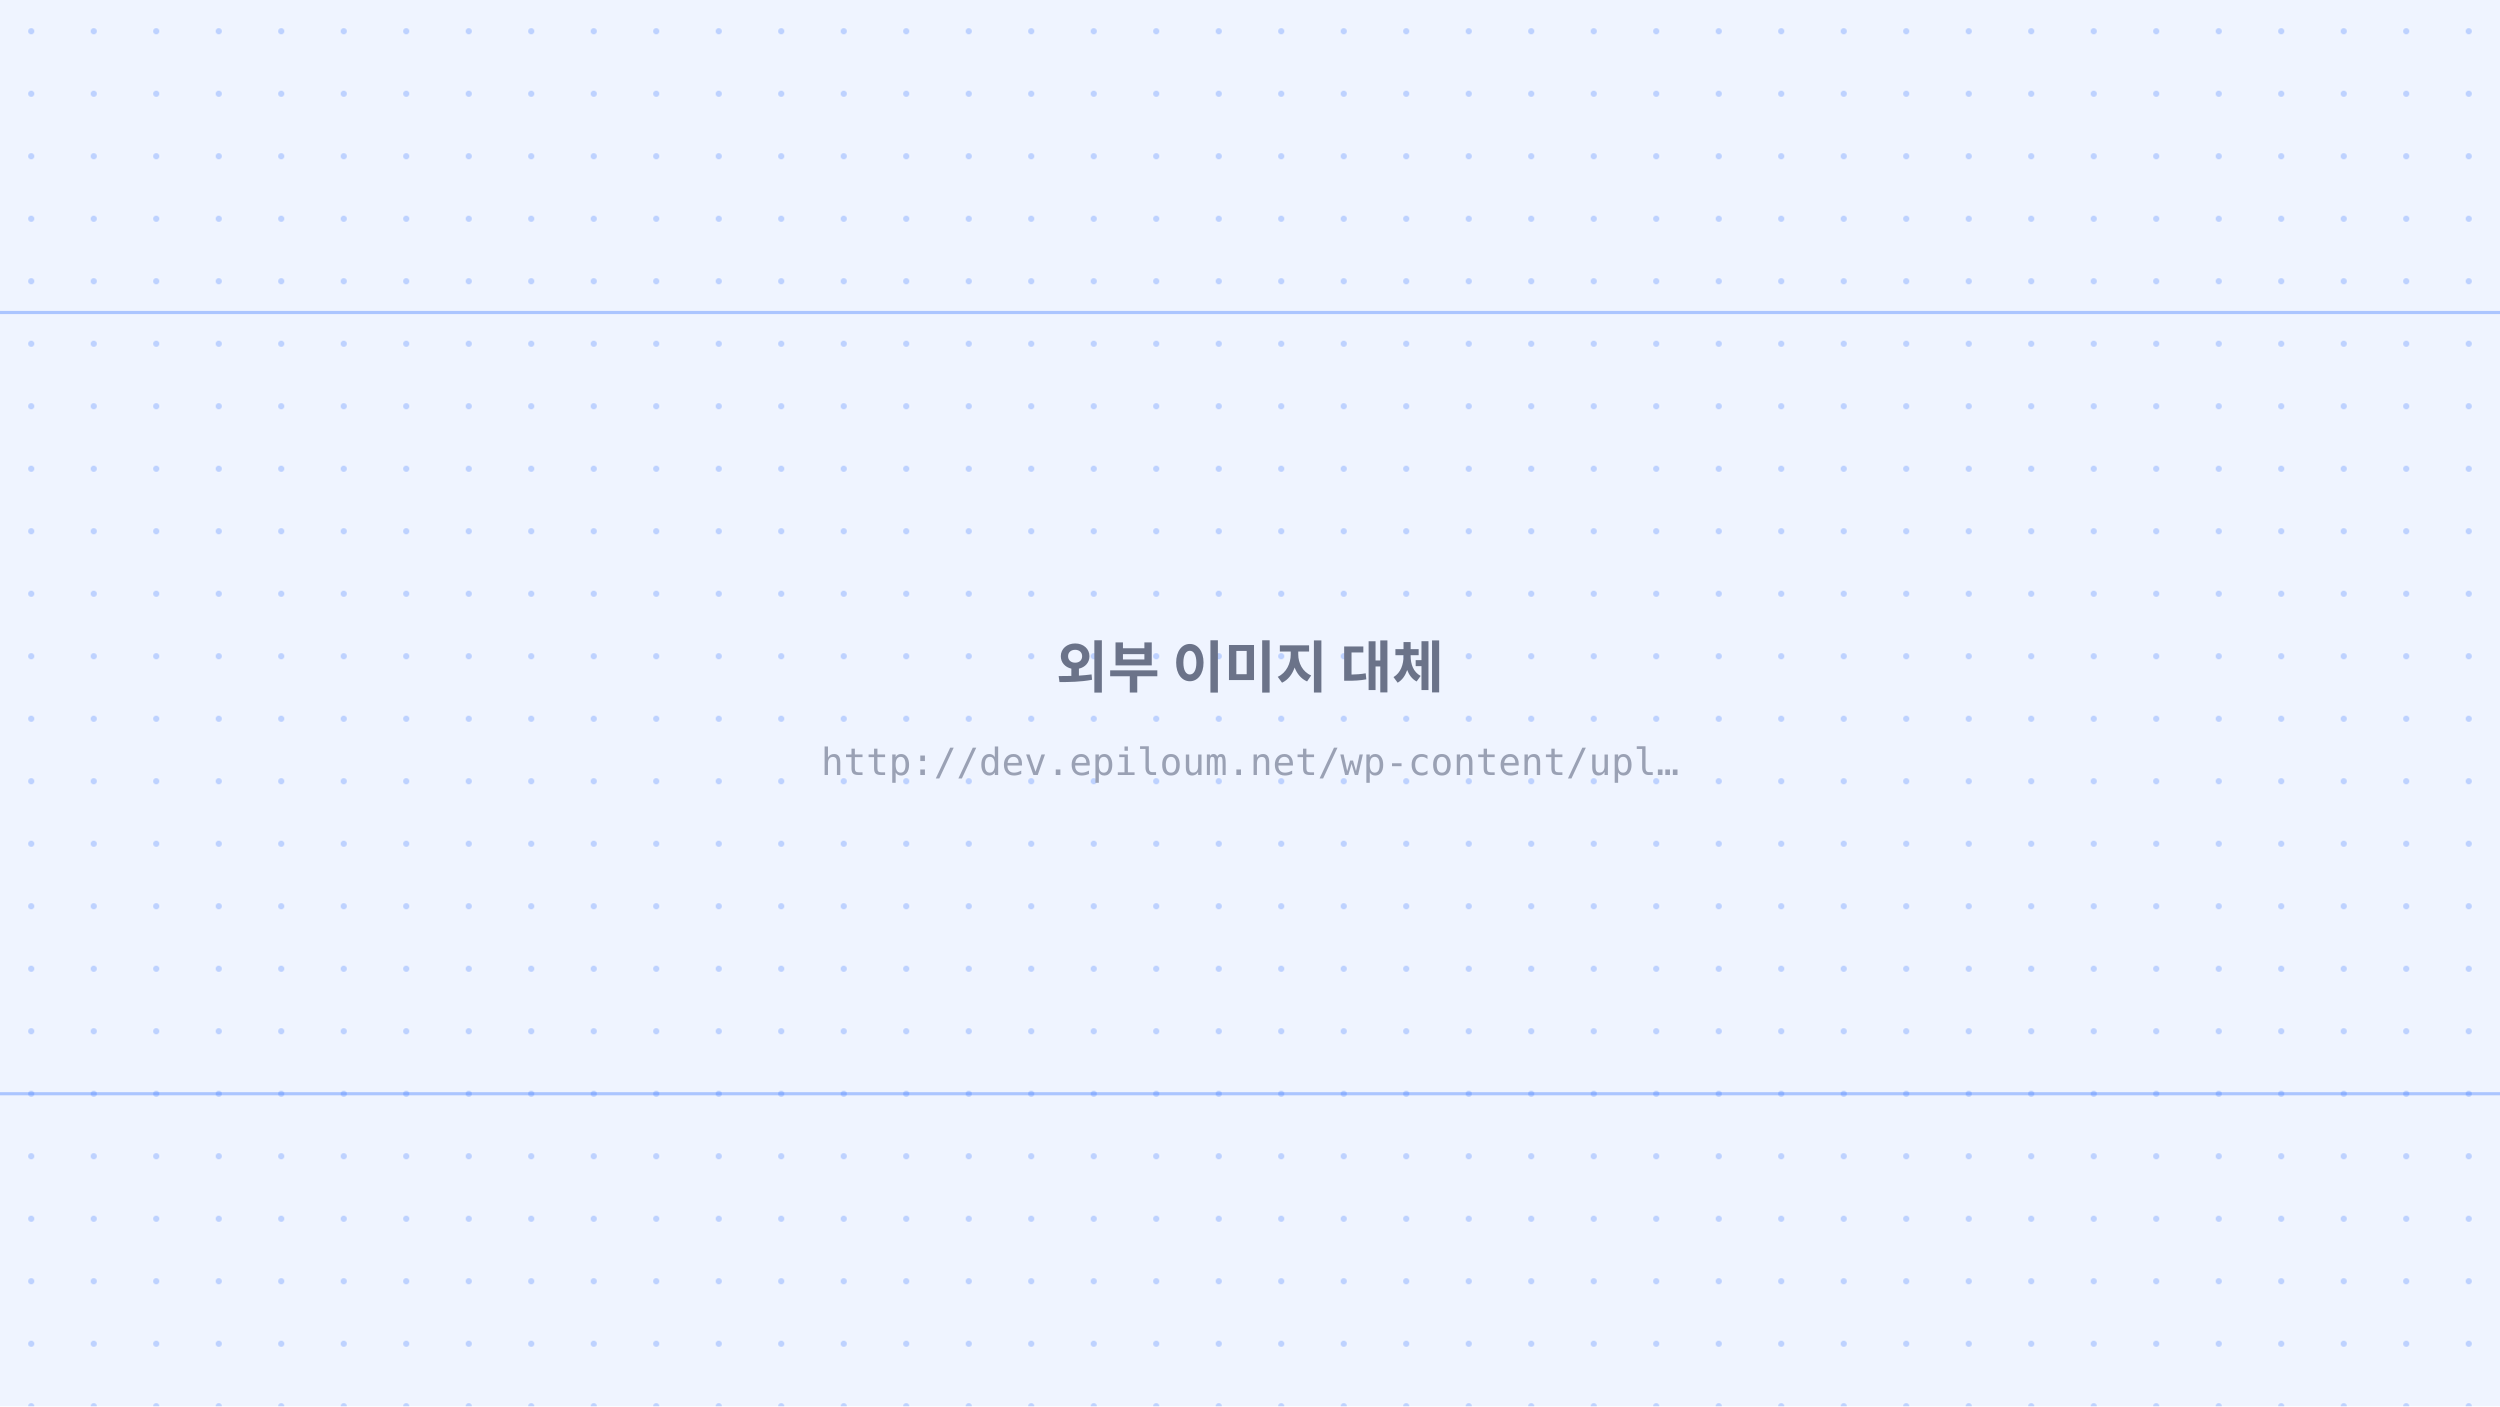
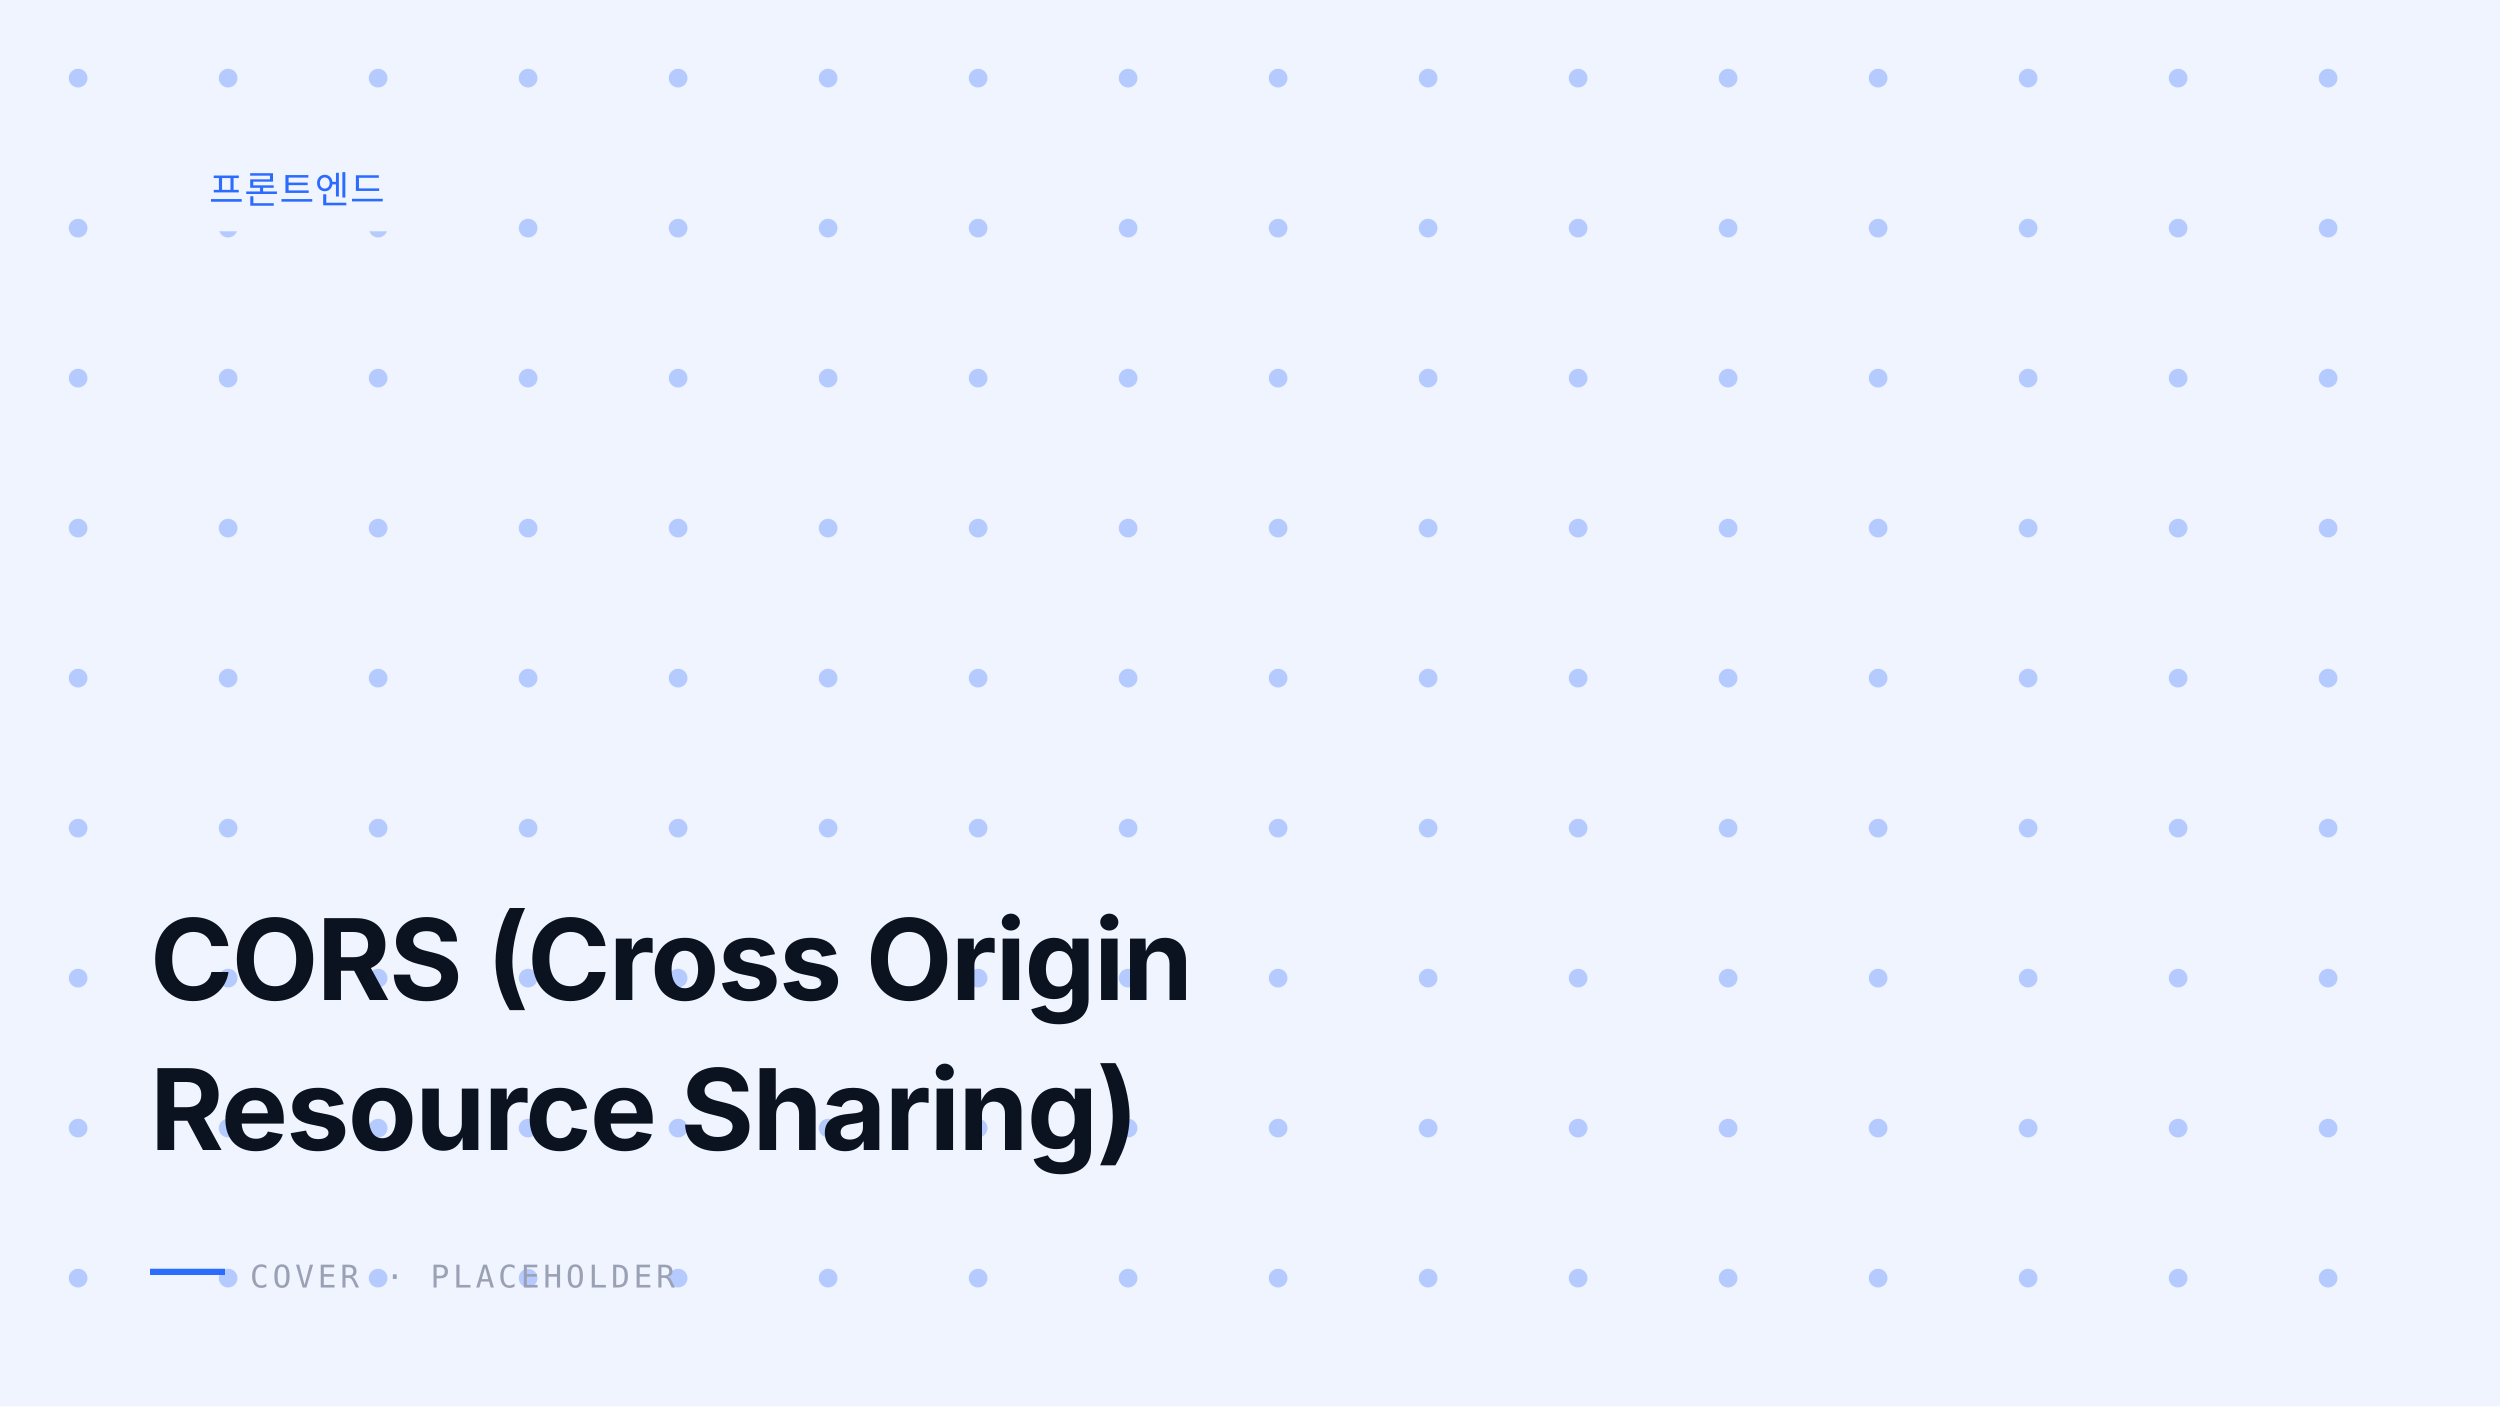
<svg xmlns="http://www.w3.org/2000/svg" viewBox="0 0 800 450" preserveAspectRatio="xMidYMid slice">
-   <defs>
-     <pattern id="p" width="20" height="20" patternUnits="userSpaceOnUse">
-       <rect width="20" height="20" fill="#eff4ff" />
-       <circle cx="10" cy="10" r="1" fill="#2b6cff" opacity="0.25" />
-     </pattern>
-   </defs>
-   <rect width="800" height="450" fill="url(#p)" />
-   <g fill="none" stroke="#2b6cff" stroke-width="1" opacity="0.35">
-     <line x1="0" y1="100" x2="800" y2="100" />
-     <line x1="0" y1="350" x2="800" y2="350" />
+   <rect width="800" height="450" fill="#eff4ff" />
+   <g fill="#2b6cff" opacity="0.3">
+     <circle cx="25" cy="25" r="3" />
+     <circle cx="25" cy="73" r="3" />
+     <circle cx="25" cy="121" r="3" />
+     <circle cx="25" cy="169" r="3" />
+     <circle cx="25" cy="217" r="3" />
+     <circle cx="25" cy="265" r="3" />
+     <circle cx="25" cy="313" r="3" />
+     <circle cx="25" cy="361" r="3" />
+     <circle cx="25" cy="409" r="3" />
+     <circle cx="73" cy="25" r="3" />
+     <circle cx="73" cy="73" r="3" />
+     <circle cx="73" cy="121" r="3" />
+     <circle cx="73" cy="169" r="3" />
+     <circle cx="73" cy="217" r="3" />
+     <circle cx="73" cy="265" r="3" />
+     <circle cx="73" cy="313" r="3" />
+     <circle cx="73" cy="361" r="3" />
+     <circle cx="73" cy="409" r="3" />
+     <circle cx="121" cy="25" r="3" />
+     <circle cx="121" cy="73" r="3" />
+     <circle cx="121" cy="121" r="3" />
+     <circle cx="121" cy="169" r="3" />
+     <circle cx="121" cy="217" r="3" />
+     <circle cx="121" cy="265" r="3" />
+     <circle cx="121" cy="313" r="3" />
+     <circle cx="121" cy="361" r="3" />
+     <circle cx="121" cy="409" r="3" />
+     <circle cx="169" cy="25" r="3" />
+     <circle cx="169" cy="73" r="3" />
+     <circle cx="169" cy="121" r="3" />
+     <circle cx="169" cy="169" r="3" />
+     <circle cx="169" cy="217" r="3" />
+     <circle cx="169" cy="265" r="3" />
+     <circle cx="169" cy="313" r="3" />
+     <circle cx="169" cy="361" r="3" />
+     <circle cx="169" cy="409" r="3" />
+     <circle cx="217" cy="25" r="3" />
+     <circle cx="217" cy="73" r="3" />
+     <circle cx="217" cy="121" r="3" />
+     <circle cx="217" cy="169" r="3" />
+     <circle cx="217" cy="217" r="3" />
+     <circle cx="217" cy="265" r="3" />
+     <circle cx="217" cy="313" r="3" />
+     <circle cx="217" cy="361" r="3" />
+     <circle cx="217" cy="409" r="3" />
+     <circle cx="265" cy="25" r="3" />
+     <circle cx="265" cy="73" r="3" />
+     <circle cx="265" cy="121" r="3" />
+     <circle cx="265" cy="169" r="3" />
+     <circle cx="265" cy="217" r="3" />
+     <circle cx="265" cy="265" r="3" />
+     <circle cx="265" cy="313" r="3" />
+     <circle cx="265" cy="361" r="3" />
+     <circle cx="265" cy="409" r="3" />
+     <circle cx="313" cy="25" r="3" />
+     <circle cx="313" cy="73" r="3" />
+     <circle cx="313" cy="121" r="3" />
+     <circle cx="313" cy="169" r="3" />
+     <circle cx="313" cy="217" r="3" />
+     <circle cx="313" cy="265" r="3" />
+     <circle cx="313" cy="313" r="3" />
+     <circle cx="313" cy="361" r="3" />
+     <circle cx="313" cy="409" r="3" />
+     <circle cx="361" cy="25" r="3" />
+     <circle cx="361" cy="73" r="3" />
+     <circle cx="361" cy="121" r="3" />
+     <circle cx="361" cy="169" r="3" />
+     <circle cx="361" cy="217" r="3" />
+     <circle cx="361" cy="265" r="3" />
+     <circle cx="361" cy="313" r="3" />
+     <circle cx="361" cy="361" r="3" />
+     <circle cx="361" cy="409" r="3" />
+     <circle cx="409" cy="25" r="3" />
+     <circle cx="409" cy="73" r="3" />
+     <circle cx="409" cy="121" r="3" />
+     <circle cx="409" cy="169" r="3" />
+     <circle cx="409" cy="217" r="3" />
+     <circle cx="409" cy="265" r="3" />
+     <circle cx="409" cy="313" r="3" />
+     <circle cx="409" cy="361" r="3" />
+     <circle cx="409" cy="409" r="3" />
+     <circle cx="457" cy="25" r="3" />
+     <circle cx="457" cy="73" r="3" />
+     <circle cx="457" cy="121" r="3" />
+     <circle cx="457" cy="169" r="3" />
+     <circle cx="457" cy="217" r="3" />
+     <circle cx="457" cy="265" r="3" />
+     <circle cx="457" cy="313" r="3" />
+     <circle cx="457" cy="361" r="3" />
+     <circle cx="457" cy="409" r="3" />
+     <circle cx="505" cy="25" r="3" />
+     <circle cx="505" cy="73" r="3" />
+     <circle cx="505" cy="121" r="3" />
+     <circle cx="505" cy="169" r="3" />
+     <circle cx="505" cy="217" r="3" />
+     <circle cx="505" cy="265" r="3" />
+     <circle cx="505" cy="313" r="3" />
+     <circle cx="505" cy="361" r="3" />
+     <circle cx="505" cy="409" r="3" />
+     <circle cx="553" cy="25" r="3" />
+     <circle cx="553" cy="73" r="3" />
+     <circle cx="553" cy="121" r="3" />
+     <circle cx="553" cy="169" r="3" />
+     <circle cx="553" cy="217" r="3" />
+     <circle cx="553" cy="265" r="3" />
+     <circle cx="553" cy="313" r="3" />
+     <circle cx="553" cy="361" r="3" />
+     <circle cx="553" cy="409" r="3" />
+     <circle cx="601" cy="25" r="3" />
+     <circle cx="601" cy="73" r="3" />
+     <circle cx="601" cy="121" r="3" />
+     <circle cx="601" cy="169" r="3" />
+     <circle cx="601" cy="217" r="3" />
+     <circle cx="601" cy="265" r="3" />
+     <circle cx="601" cy="313" r="3" />
+     <circle cx="601" cy="361" r="3" />
+     <circle cx="601" cy="409" r="3" />
+     <circle cx="649" cy="25" r="3" />
+     <circle cx="649" cy="73" r="3" />
+     <circle cx="649" cy="121" r="3" />
+     <circle cx="649" cy="169" r="3" />
+     <circle cx="649" cy="217" r="3" />
+     <circle cx="649" cy="265" r="3" />
+     <circle cx="649" cy="313" r="3" />
+     <circle cx="649" cy="361" r="3" />
+     <circle cx="649" cy="409" r="3" />
+     <circle cx="697" cy="25" r="3" />
+     <circle cx="697" cy="73" r="3" />
+     <circle cx="697" cy="121" r="3" />
+     <circle cx="697" cy="169" r="3" />
+     <circle cx="697" cy="217" r="3" />
+     <circle cx="697" cy="265" r="3" />
+     <circle cx="697" cy="313" r="3" />
+     <circle cx="697" cy="361" r="3" />
+     <circle cx="697" cy="409" r="3" />
+     <circle cx="745" cy="25" r="3" />
+     <circle cx="745" cy="73" r="3" />
+     <circle cx="745" cy="121" r="3" />
+     <circle cx="745" cy="169" r="3" />
+     <circle cx="745" cy="217" r="3" />
+     <circle cx="745" cy="265" r="3" />
+     <circle cx="745" cy="313" r="3" />
+     <circle cx="745" cy="361" r="3" />
+     <circle cx="745" cy="409" r="3" />
  </g>
-   <text x="400" y="220" text-anchor="middle" font-family="'Pretendard Variable', -apple-system, sans-serif" font-size="18" fill="#6b7389" font-weight="600">외부 이미지 대체</text>
-   <text x="400" y="248" text-anchor="middle" font-family="'JetBrains Mono', monospace" font-size="12" fill="#9aa1b4">http://dev.epiloum.net/wp-content/upl…</text>
+   <g transform="translate(48 48)">
+     <rect width="94" height="26" rx="13" fill="#eff4ff" />
+     <text x="47" y="17" text-anchor="middle" font-family="'Pretendard Variable', sans-serif" font-size="12" font-weight="500" fill="#2b6cff" letter-spacing="0.02em">프론트엔드</text>
+   </g>
+   <text x="48" y="320" font-family="'Pretendard Variable', 'Pretendard', -apple-system, sans-serif" font-size="36" font-weight="700" fill="#0b1220" letter-spacing="-0.5">CORS (Cross Origin</text>
+   <text x="48" y="368" font-family="'Pretendard Variable', 'Pretendard', -apple-system, sans-serif" font-size="36" font-weight="700" fill="#0b1220" letter-spacing="-0.5">Resource Sharing)</text>
+   <rect x="48" y="406" width="24" height="2" fill="#2b6cff" />
+   <text x="80" y="412" font-family="'JetBrains Mono', monospace" font-size="10" fill="#9aa1b4" letter-spacing="0.12em">COVER · PLACEHOLDER</text>
</svg>
